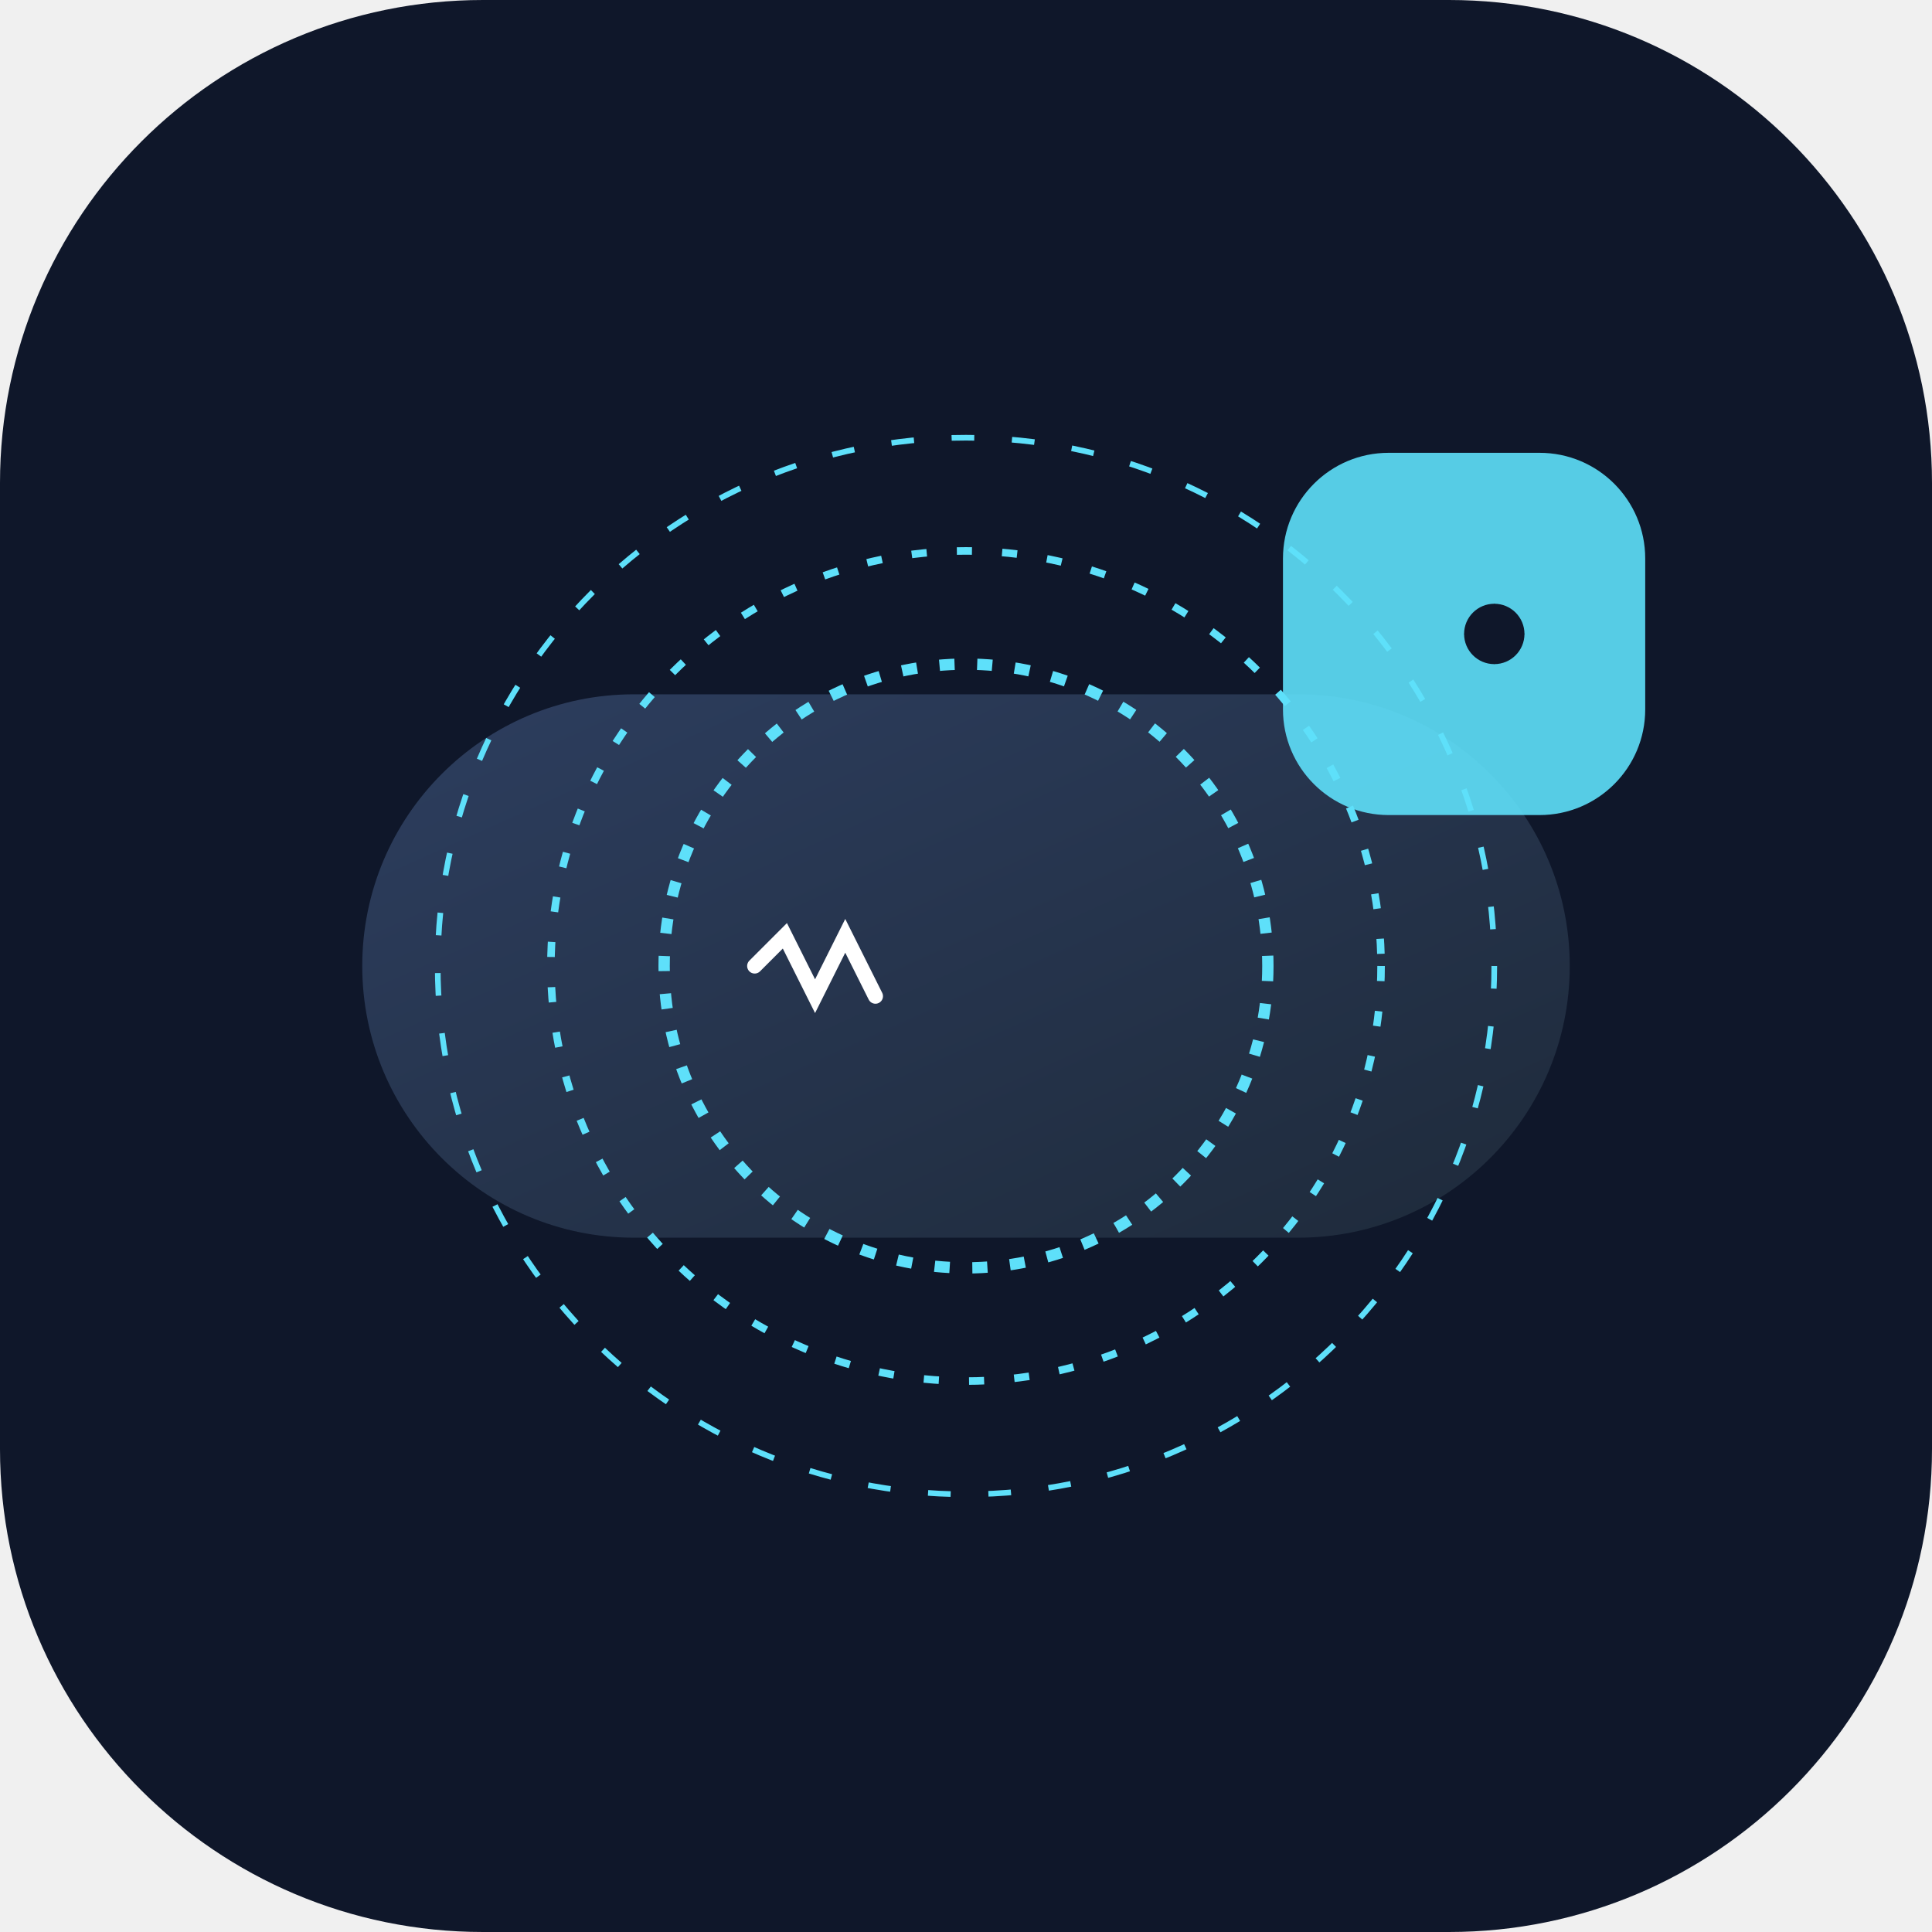
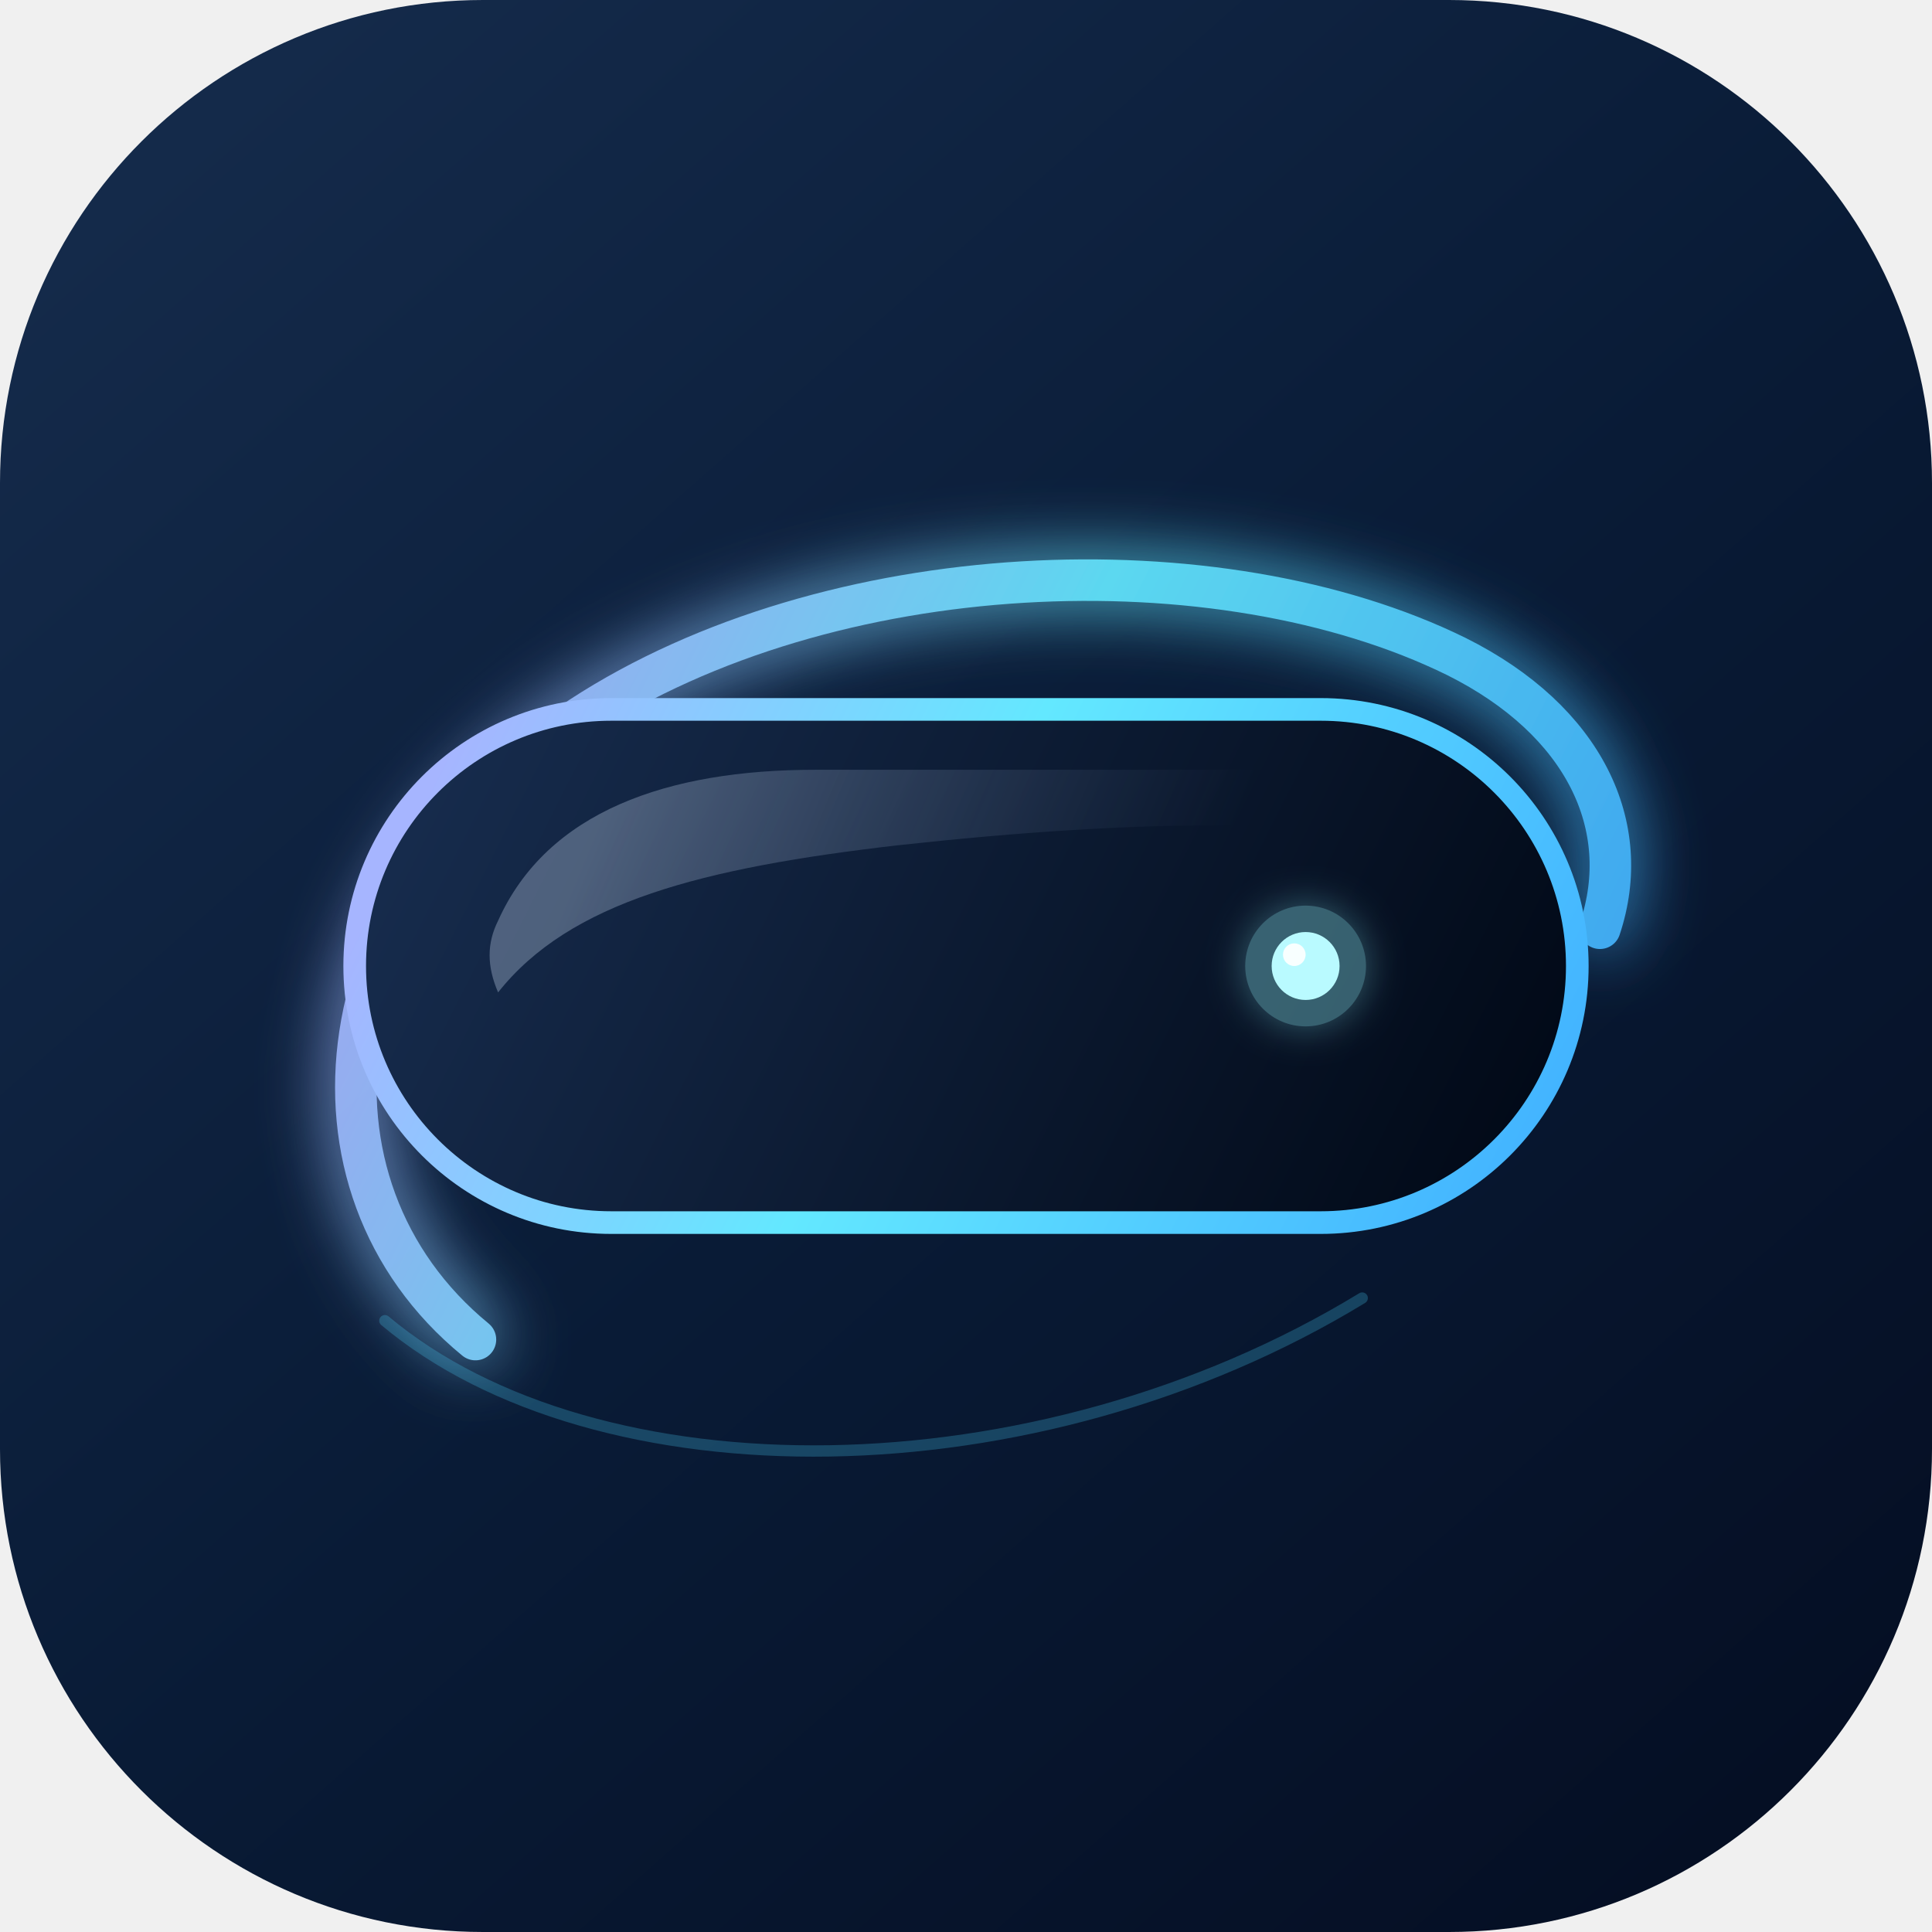
- <svg xmlns="http://www.w3.org/2000/svg" width="512" height="512" viewBox="0 0 512 512" fill="none">
-   <rect width="512" height="512" rx="128" fill="#0F172A" />
-   <rect x="96" y="184" width="320" height="144" rx="72" fill="url(#gradIsland)" />
+ <svg xmlns="http://www.w3.org/2000/svg" viewBox="0 0 512 512" fill="none">
  <defs>
-     <linearGradient id="gradIsland" x1="0" y1="0" x2="1" y2="1" gradientUnits="objectBoundingBox">
-       <stop stop-color="#2D3E5F" />
-       <stop offset="1" stop-color="#1E2A3A" />
+     <linearGradient id="bg" x1="54" y1="32" x2="456" y2="488" gradientUnits="userSpaceOnUse">
+       <stop stop-color="#142A4A" />
+       <stop offset="0.52" stop-color="#091B36" />
+       <stop offset="1" stop-color="#050F24" />
    </linearGradient>
+     <linearGradient id="edge" x1="120" y1="196" x2="392" y2="332" gradientUnits="userSpaceOnUse">
+       <stop stop-color="#A6B5FF" />
+       <stop offset="0.45" stop-color="#63E8FF" />
+       <stop offset="1" stop-color="#43B4FF" />
+     </linearGradient>
+     <linearGradient id="island" x1="124" y1="190" x2="390" y2="324" gradientUnits="userSpaceOnUse">
+       <stop stop-color="#162B4C" />
+       <stop offset="1" stop-color="#020A18" />
+     </linearGradient>
+     <linearGradient id="shine" x1="164" y1="206" x2="308" y2="266" gradientUnits="userSpaceOnUse">
+       <stop stop-color="#D8E8FF" stop-opacity="0.3" />
+       <stop offset="1" stop-color="#8CA9D6" stop-opacity="0" />
+     </linearGradient>
+     <radialGradient id="halo" cx="0" cy="0" r="1" gradientTransform="translate(256 256) rotate(90) scale(210)">
+       <stop stop-color="#31D8FF" stop-opacity="0.12" />
+       <stop offset="1" stop-color="#31D8FF" stop-opacity="0" />
+     </radialGradient>
+     <filter id="softGlow" x="-30%" y="-60%" width="160%" height="220%">
+       <feGaussianBlur stdDeviation="9" result="blur" />
+       <feMerge>
+         <feMergeNode in="blur" />
+         <feMergeNode in="SourceGraphic" />
+       </feMerge>
+     </filter>
+     <filter id="dotGlow" x="-200%" y="-200%" width="500%" height="500%">
+       <feGaussianBlur stdDeviation="5" result="blur" />
+       <feMerge>
+         <feMergeNode in="blur" />
+         <feMergeNode in="SourceGraphic" />
+       </feMerge>
+     </filter>
  </defs>
-   <circle cx="256" cy="256" r="80" stroke="#5EE0FA" stroke-width="3" fill="none" stroke-dasharray="4 6" />
-   <circle cx="256" cy="256" r="110" stroke="#5EE0FA" stroke-width="2" fill="none" stroke-dasharray="4 8" />
-   <circle cx="256" cy="256" r="140" stroke="#5EE0FA" stroke-width="1.5" fill="none" stroke-dasharray="6 10" />
-   <rect x="340" y="120" width="96" height="96" rx="28" fill="#5EE0FA" opacity="0.9" />
-   <path d="M388 168 L396 160 L404 168 L396 176 Z" fill="#0F172A" />
-   <circle cx="396" cy="168" r="8" fill="#0F172A" />
-   <path d="M200 256 L208 248 L216 264 L224 248 L232 264" stroke="#FFFFFF" stroke-width="4" stroke-linecap="round" fill="none" />
+   <rect width="512" height="512" rx="128" fill="url(#bg)" />
+   <rect width="512" height="512" rx="128" fill="url(#halo)" />
+   <path d="M126 355C76 314 85 235 154 190C220 147 323 143 386 174C420 191 433 219 424 246" stroke="url(#edge)" stroke-width="11" stroke-linecap="round" opacity="0.92" filter="url(#softGlow)" />
+   <path d="M102 350C158 397 274 397 361 344" stroke="#4AD7FF" stroke-width="3" stroke-linecap="round" opacity="0.24" />
+   <rect x="94" y="188" width="324" height="136" rx="68" fill="url(#island)" stroke="url(#edge)" stroke-width="6" />
+   <path d="M132 244C145 215 177 204 216 204H346C371 204 388 214 396 227C357 216 302 217 238 224C186 230 151 239 132 263C129 256 129 250 132 244Z" fill="url(#shine)" />
+   <circle cx="346" cy="256" r="16" fill="#91F6FF" opacity="0.35" filter="url(#dotGlow)" />
+   <circle cx="346" cy="256" r="9" fill="#B9FAFF" />
+   <circle cx="343" cy="253" r="3" fill="#FFFFFF" opacity="0.9" />
</svg>
